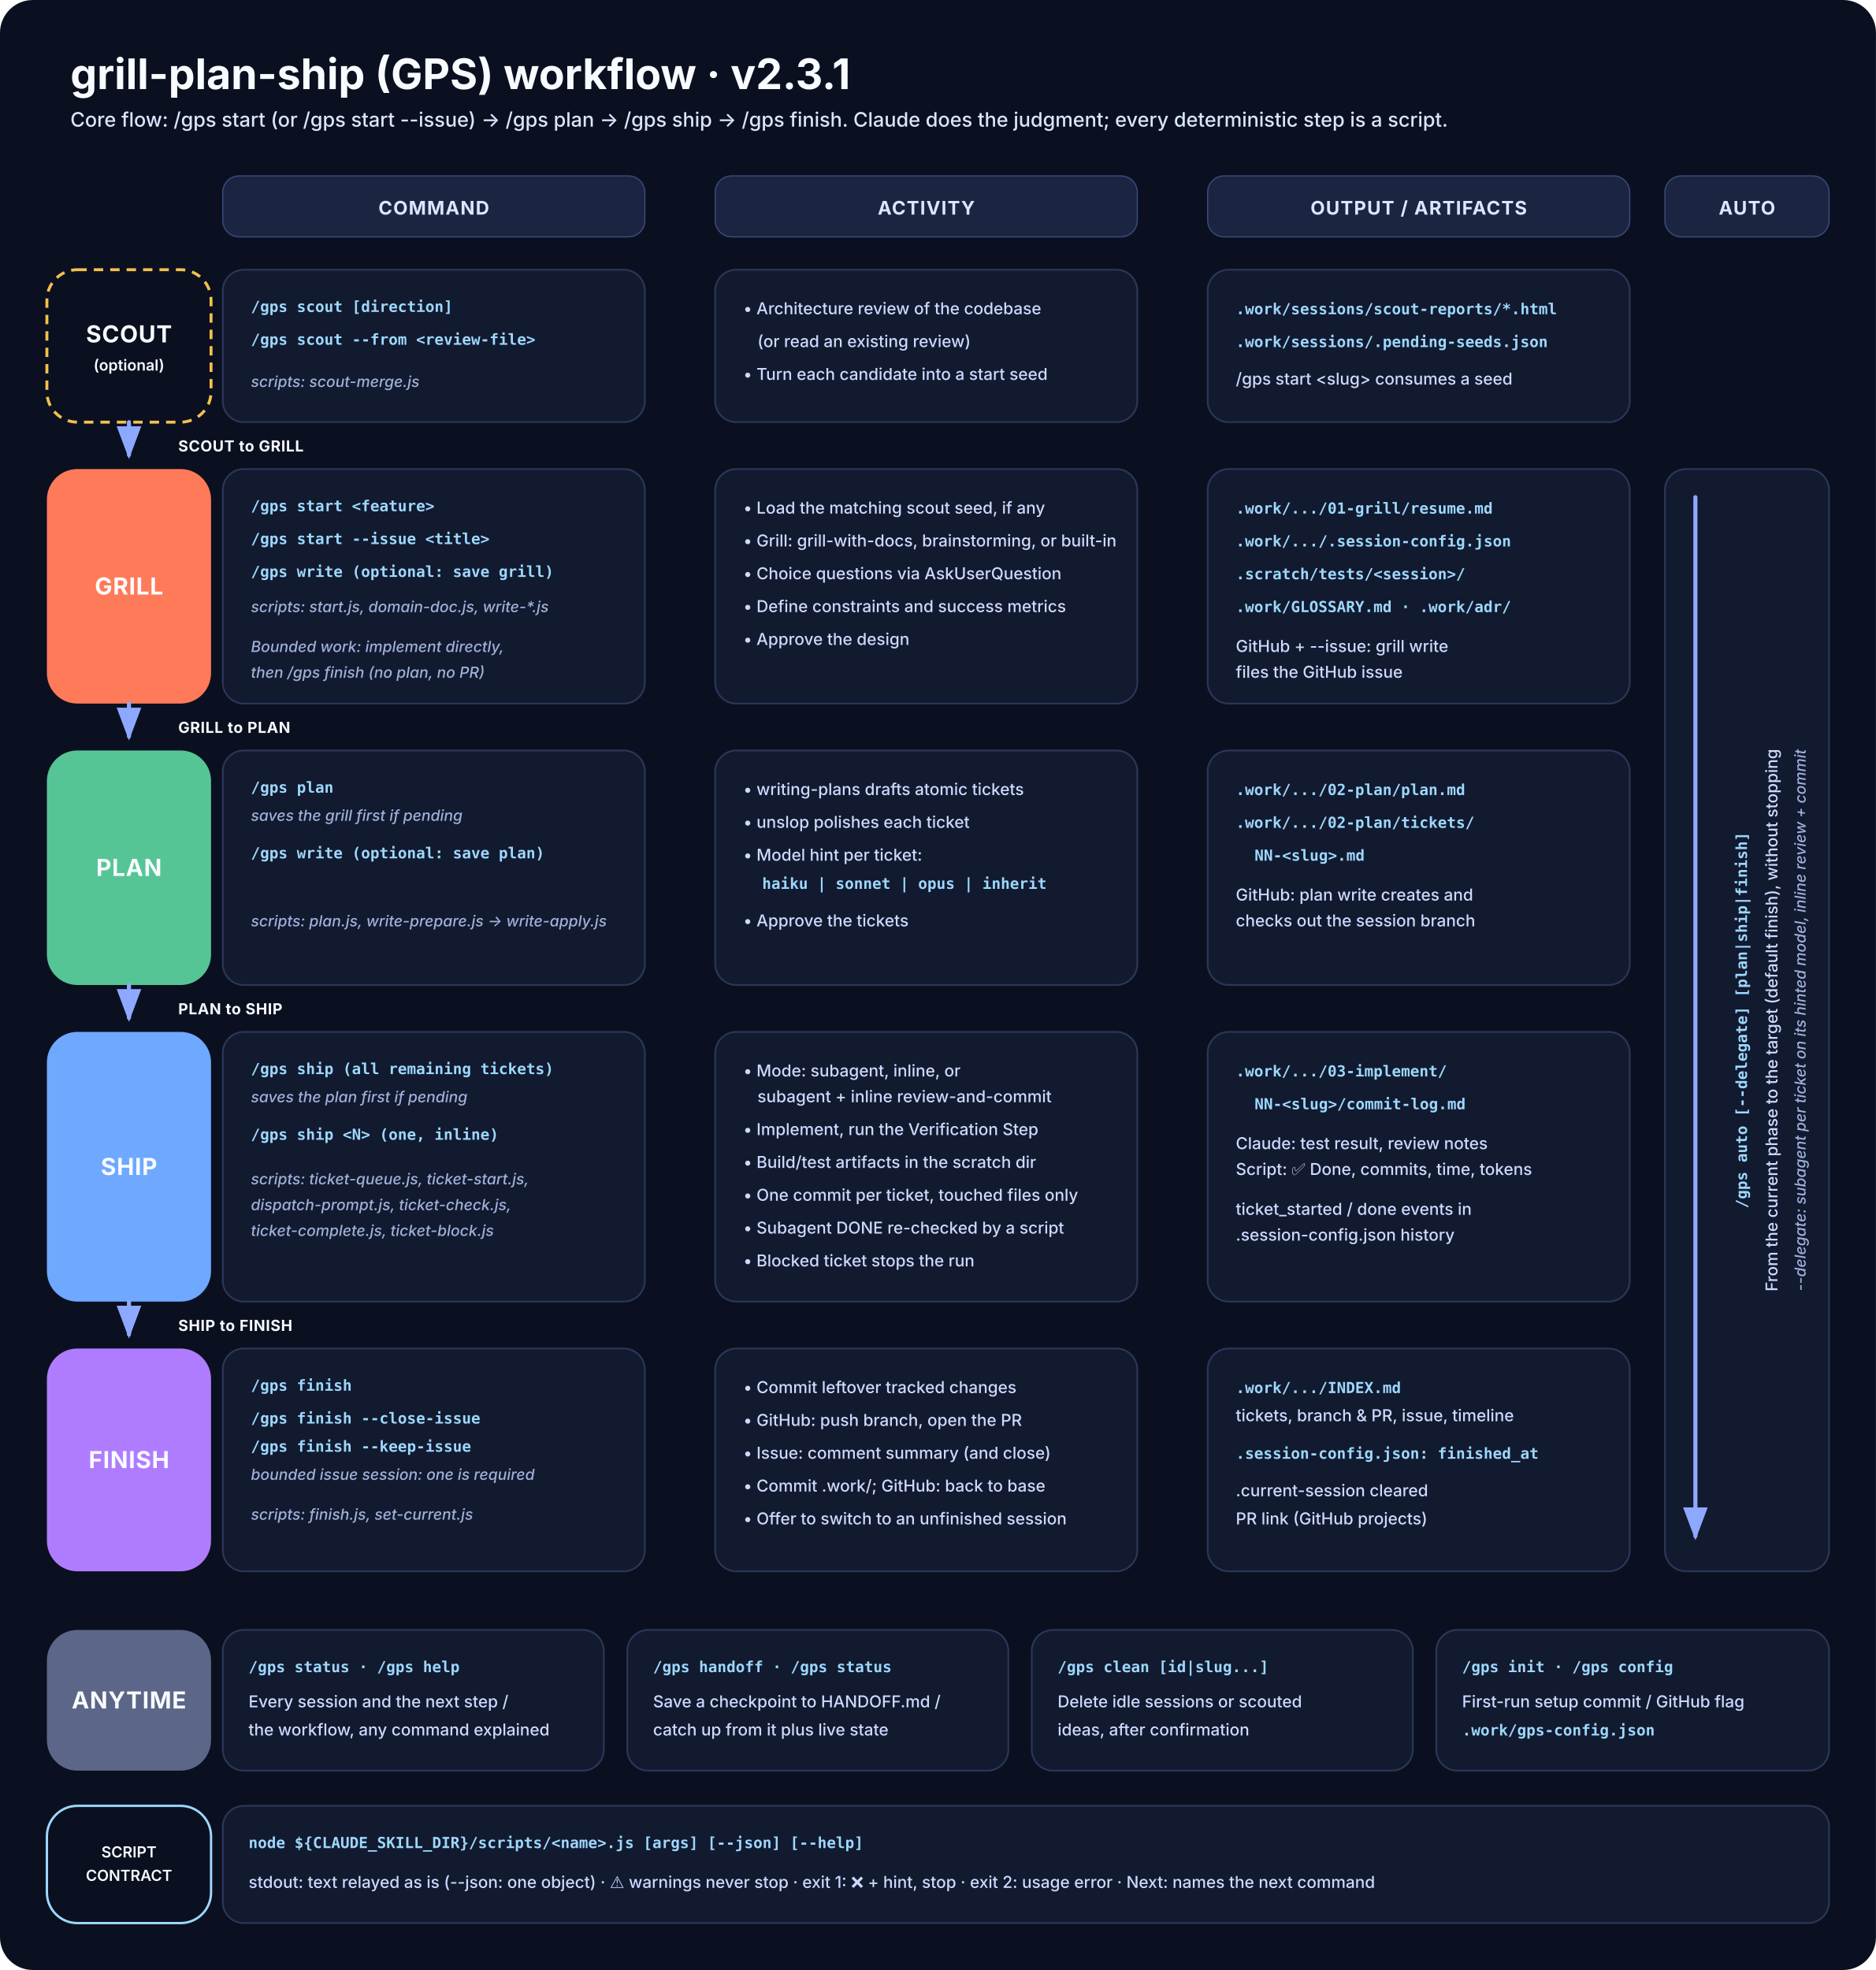
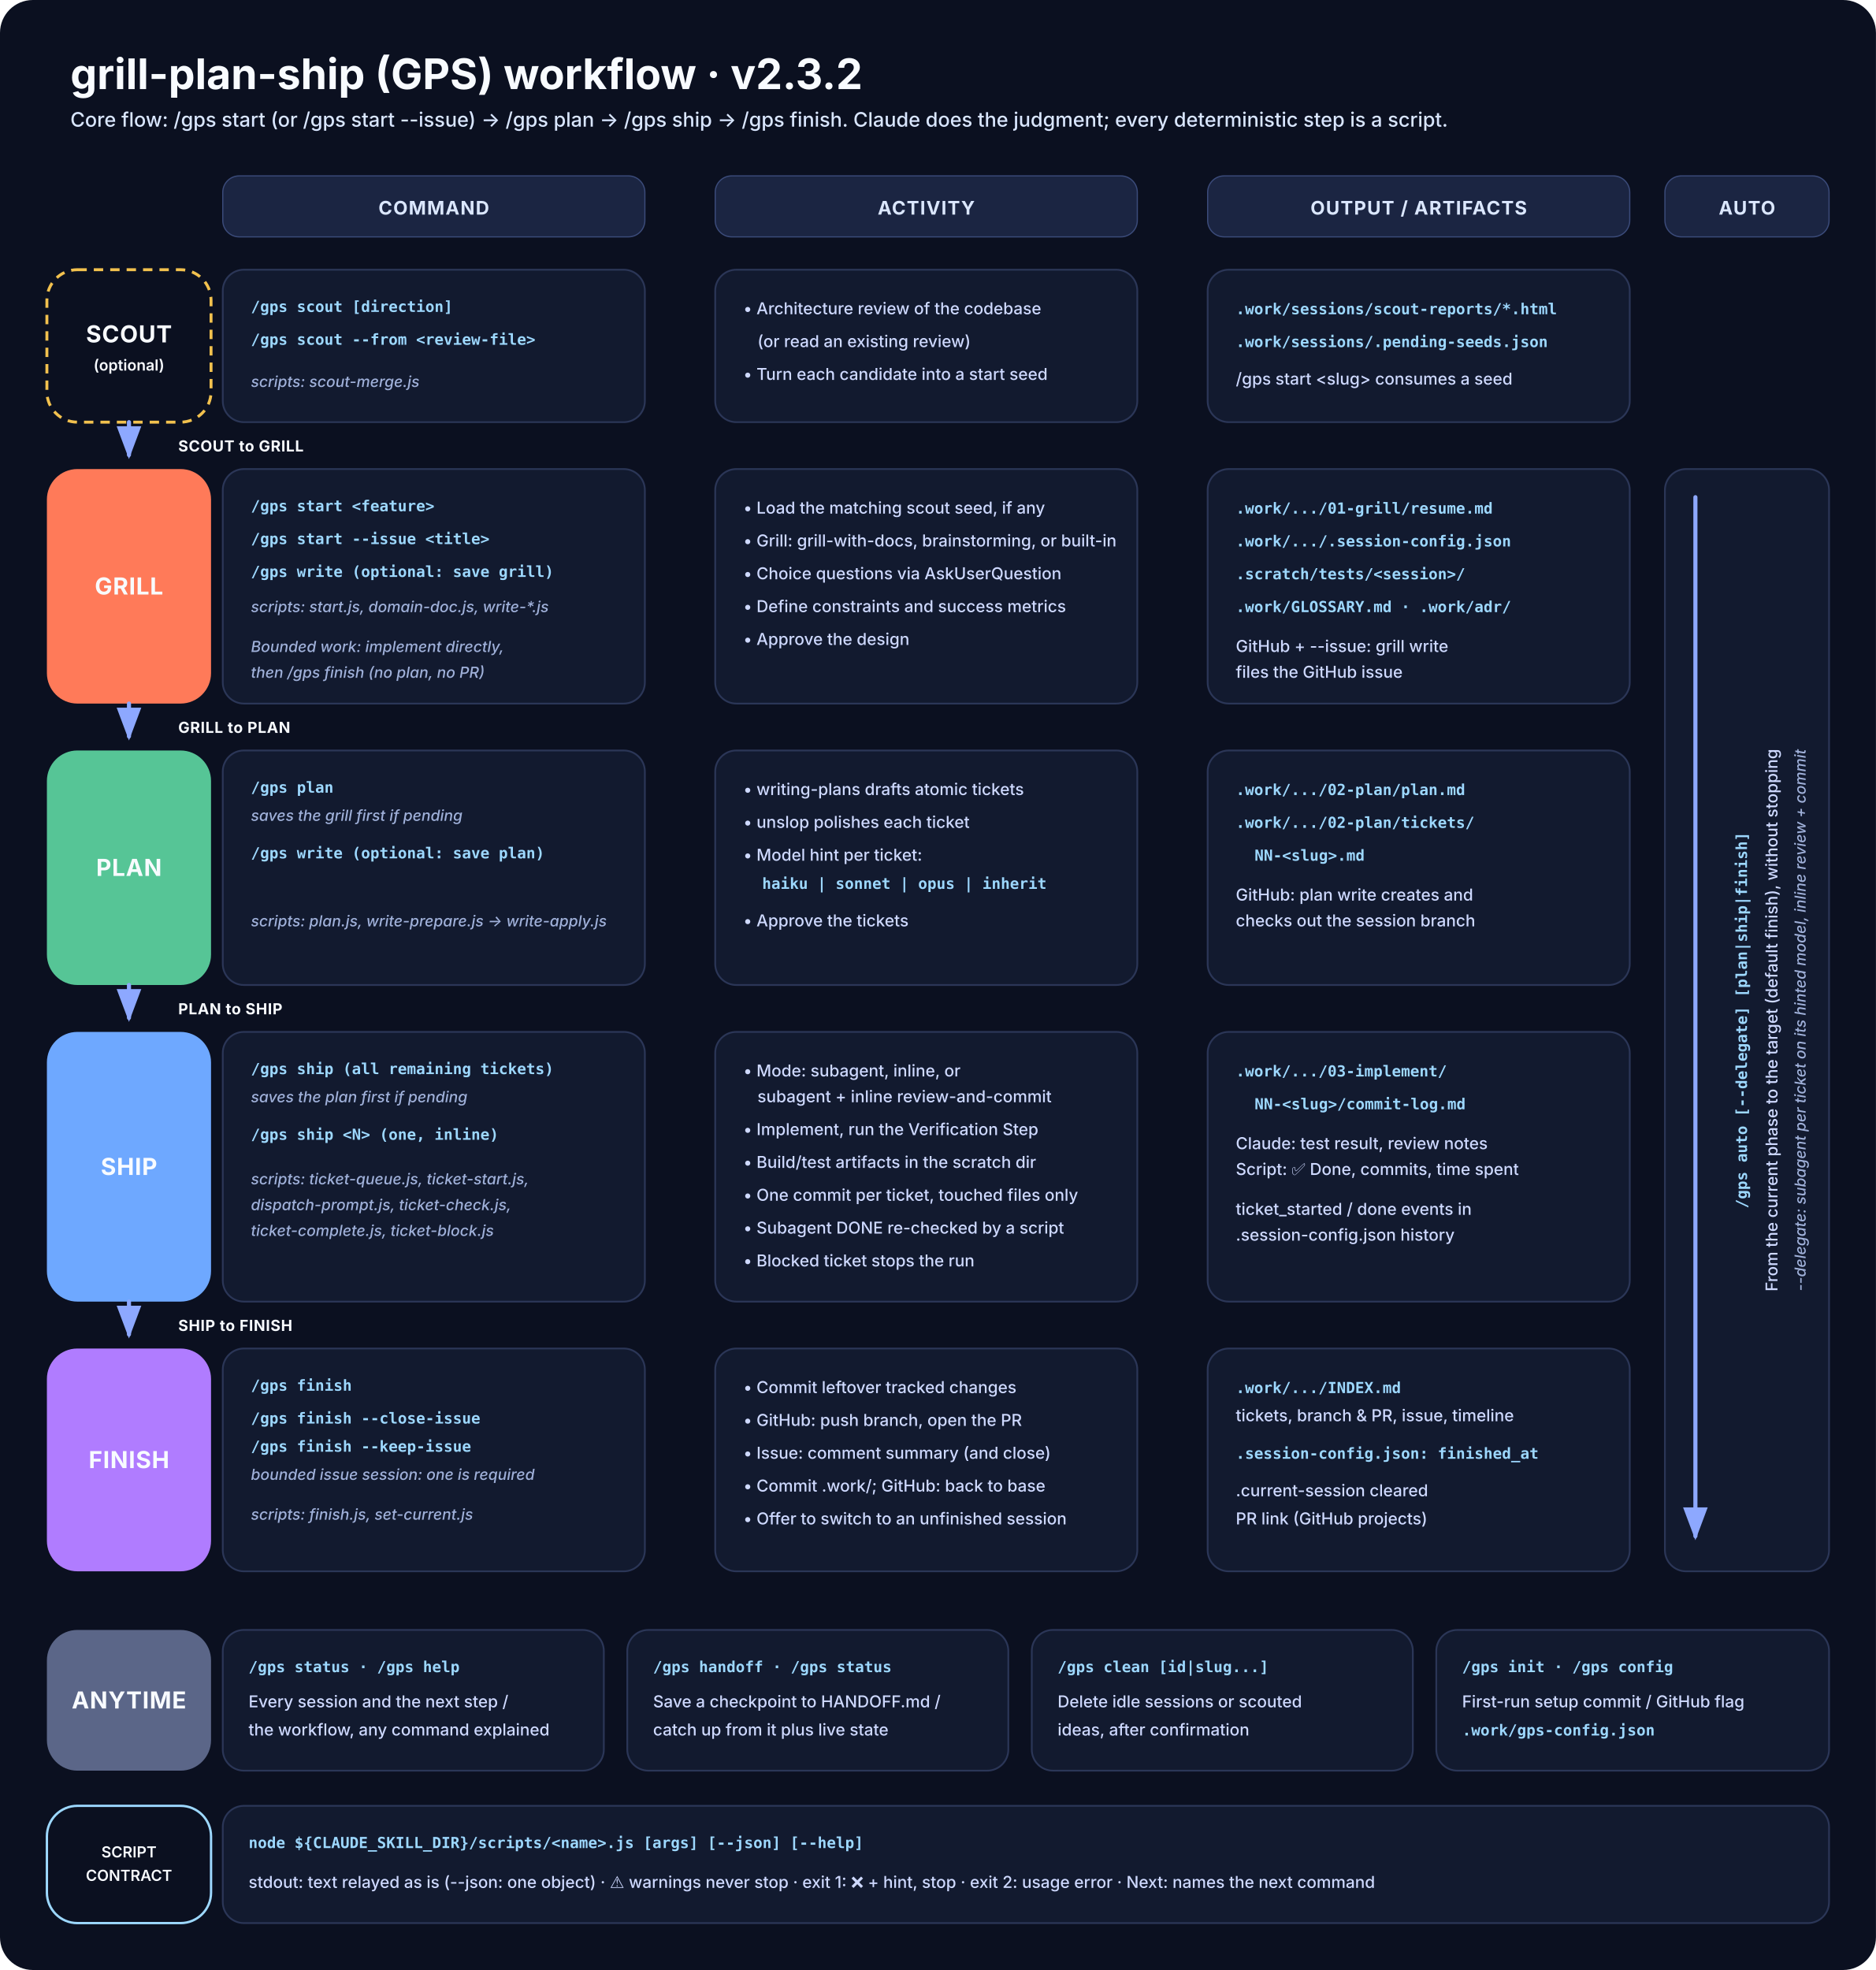
<svg xmlns="http://www.w3.org/2000/svg" viewBox="0 0 1600 1680" role="img" aria-labelledby="svg-title svg-desc" focusable="false">
  <defs>
    <style>
      .bg { fill: #0b1020; }
      .panel { fill: #121a2f; stroke: #2b3657; stroke-width: 1.5; }
      .header { fill: #1b2542; stroke: #3b4b7a; stroke-width: 1; }
      .phase { font: 700 20px "Inter", "Segoe UI", Arial, sans-serif; fill: #f8fbff; letter-spacing: 0.5px; }
      .phaseSmall { font: 600 13px "Inter", "Segoe UI", Arial, sans-serif; fill: #f8fbff; }
      .h1 { font: 700 36px "Inter", "Segoe UI", Arial, sans-serif; fill: #f8fbff; }
      .sub { font: 500 17px "Inter", "Segoe UI", Arial, sans-serif; fill: #d9e6ff; }
      .colTitle { font: 700 16px "Inter", "Segoe UI", Arial, sans-serif; fill: #dbe7ff; letter-spacing: 0.8px; }
      .text { font: 500 14px "Inter", "Segoe UI", Arial, sans-serif; fill: #ced9ff; }
      .note { font: italic 500 13px "Inter", "Segoe UI", Arial, sans-serif; fill: #9fb0d9; }
      .transition { font: 700 13px "Inter", "Segoe UI", Arial, sans-serif; fill: #f8fbff; letter-spacing: 0.4px; }
      .mono { font: 600 13px "JetBrains Mono", "Consolas", monospace; fill: #9dd8ff; }
      .arrow { stroke: #8da8ff; stroke-width: 3.5; fill: none; stroke-linecap: round; stroke-linejoin: round; }
      .dashed { stroke-dasharray: 8 6; }
    </style>
    <marker id="arrowhead" markerWidth="10" markerHeight="10" refX="7" refY="3" orient="auto">
      <path d="M0,0 L0,6 L8,3 z" fill="#8da8ff" />
    </marker>
  </defs>
  <rect class="bg" x="0" y="0" width="1600" height="1680" rx="28" />
-   <text class="h1" x="60" y="76">grill-plan-ship (GPS) workflow · v2.3.1</text>
+   <text class="h1" x="60" y="76">grill-plan-ship (GPS) workflow · v2.3.2</text>
  <text class="sub" x="60" y="108">Core flow: /gps start (or /gps start --issue) → /gps plan → /gps ship → /gps finish. Claude does the judgment; every deterministic step is a script.</text>
  <rect class="header" x="190" y="150" width="360" height="52" rx="14" />
  <rect class="header" x="610" y="150" width="360" height="52" rx="14" />
  <rect class="header" x="1030" y="150" width="360" height="52" rx="14" />
  <rect class="header" x="1420" y="150" width="140" height="52" rx="14" />
  <text class="colTitle" x="370" y="183" text-anchor="middle">COMMAND</text>
  <text class="colTitle" x="790" y="183" text-anchor="middle">ACTIVITY</text>
  <text class="colTitle" x="1210" y="183" text-anchor="middle">OUTPUT / ARTIFACTS</text>
  <text class="colTitle" x="1490" y="183" text-anchor="middle">AUTO</text>
  <g id="phase-scout">
    <rect x="40" y="230" width="140" height="130" rx="26" fill="none" stroke="#f2c14e" stroke-width="2.5" class="dashed" />
    <text class="phase" x="110" y="292" text-anchor="middle">SCOUT</text>
    <text class="phaseSmall" x="110" y="316" text-anchor="middle">(optional)</text>
    <rect class="panel" x="190" y="230" width="360" height="130" rx="18" />
    <text class="mono" x="214" y="266">/gps scout [direction]</text>
    <text class="mono" x="214" y="294">/gps scout --from &lt;review-file&gt;</text>
    <text class="note" x="214" y="330">scripts: scout-merge.js</text>
    <rect class="panel" x="610" y="230" width="360" height="130" rx="18" />
    <text class="text" x="634" y="268">• Architecture review of the codebase</text>
    <text class="text" x="646" y="296">(or read an existing review)</text>
    <text class="text" x="634" y="324">• Turn each candidate into a start seed</text>
    <rect class="panel" x="1030" y="230" width="360" height="130" rx="18" />
    <text class="mono" x="1054" y="268">.work/sessions/scout-reports/*.html</text>
    <text class="mono" x="1054" y="296">.work/sessions/.pending-seeds.json</text>
    <text class="text" x="1054" y="328">/gps start &lt;slug&gt; consumes a seed</text>
  </g>
  <g id="phase-grill">
    <rect x="40" y="400" width="140" height="200" rx="26" fill="#ff7a59" />
    <text class="phase" x="110" y="507" text-anchor="middle">GRILL</text>
    <rect class="panel" x="190" y="400" width="360" height="200" rx="18" />
    <text class="mono" x="214" y="436">/gps start &lt;feature&gt;</text>
    <text class="mono" x="214" y="464">/gps start --issue &lt;title&gt;</text>
    <text class="mono" x="214" y="492">/gps write  (optional: save grill)</text>
    <text class="note" x="214" y="522">scripts: start.js, domain-doc.js, write-*.js</text>
    <text class="note" x="214" y="556">Bounded work: implement directly,</text>
    <text class="note" x="214" y="578">then /gps finish (no plan, no PR)</text>
    <rect class="panel" x="610" y="400" width="360" height="200" rx="18" />
    <text class="text" x="634" y="438">• Load the matching scout seed, if any</text>
    <text class="text" x="634" y="466">• Grill: grill-with-docs, brainstorming, or built-in</text>
    <text class="text" x="634" y="494">• Choice questions via AskUserQuestion</text>
    <text class="text" x="634" y="522">• Define constraints and success metrics</text>
    <text class="text" x="634" y="550">• Approve the design</text>
    <rect class="panel" x="1030" y="400" width="360" height="200" rx="18" />
    <text class="mono" x="1054" y="438">.work/.../01-grill/resume.md</text>
    <text class="mono" x="1054" y="466">.work/.../.session-config.json</text>
    <text class="mono" x="1054" y="494">.scratch/tests/&lt;session&gt;/</text>
    <text class="mono" x="1054" y="522">.work/GLOSSARY.md · .work/adr/</text>
    <text class="text" x="1054" y="556">GitHub + --issue: grill write</text>
    <text class="text" x="1054" y="578">files the GitHub issue</text>
  </g>
  <g id="phase-plan">
    <rect x="40" y="640" width="140" height="200" rx="26" fill="#56c596" />
    <text class="phase" x="110" y="747" text-anchor="middle">PLAN</text>
    <rect class="panel" x="190" y="640" width="360" height="200" rx="18" />
    <text class="mono" x="214" y="676">/gps plan</text>
    <text class="note" x="214" y="700">saves the grill first if pending</text>
    <text class="mono" x="214" y="732">/gps write  (optional: save plan)</text>
    <text class="note" x="214" y="790">scripts: plan.js, write-prepare.js → write-apply.js</text>
    <rect class="panel" x="610" y="640" width="360" height="200" rx="18" />
    <text class="text" x="634" y="678">• writing-plans drafts atomic tickets</text>
    <text class="text" x="634" y="706">• unslop polishes each ticket</text>
    <text class="text" x="634" y="734">• Model hint per ticket:</text>
    <text class="mono" x="650" y="758">haiku | sonnet | opus | inherit</text>
    <text class="text" x="634" y="790">• Approve the tickets</text>
    <rect class="panel" x="1030" y="640" width="360" height="200" rx="18" />
    <text class="mono" x="1054" y="678">.work/.../02-plan/plan.md</text>
    <text class="mono" x="1054" y="706">.work/.../02-plan/tickets/</text>
    <text class="mono" x="1070" y="734">NN-&lt;slug&gt;.md</text>
    <text class="text" x="1054" y="768">GitHub: plan write creates and</text>
    <text class="text" x="1054" y="790">checks out the session branch</text>
  </g>
  <g id="phase-ship">
    <rect x="40" y="880" width="140" height="230" rx="26" fill="#6ea8ff" />
    <text class="phase" x="110" y="1002" text-anchor="middle">SHIP</text>
    <rect class="panel" x="190" y="880" width="360" height="230" rx="18" />
    <text class="mono" x="214" y="916">/gps ship  (all remaining tickets)</text>
    <text class="note" x="214" y="940">saves the plan first if pending</text>
    <text class="mono" x="214" y="972">/gps ship &lt;N&gt;  (one, inline)</text>
    <text class="note" x="214" y="1010">scripts: ticket-queue.js, ticket-start.js,</text>
    <text class="note" x="214" y="1032">dispatch-prompt.js, ticket-check.js,</text>
    <text class="note" x="214" y="1054">ticket-complete.js, ticket-block.js</text>
    <rect class="panel" x="610" y="880" width="360" height="230" rx="18" />
    <text class="text" x="634" y="918">• Mode: subagent, inline, or</text>
    <text class="text" x="646" y="940">subagent + inline review-and-commit</text>
    <text class="text" x="634" y="968">• Implement, run the Verification Step</text>
    <text class="text" x="634" y="996">• Build/test artifacts in the scratch dir</text>
    <text class="text" x="634" y="1024">• One commit per ticket, touched files only</text>
    <text class="text" x="634" y="1052">• Subagent DONE re-checked by a script</text>
    <text class="text" x="634" y="1080">• Blocked ticket stops the run</text>
    <rect class="panel" x="1030" y="880" width="360" height="230" rx="18" />
    <text class="mono" x="1054" y="918">.work/.../03-implement/</text>
    <text class="mono" x="1070" y="946">NN-&lt;slug&gt;/commit-log.md</text>
    <text class="text" x="1054" y="980">Claude: test result, review notes</text>
-     <text class="text" x="1054" y="1002">Script: ✅ Done, commits, time, tokens</text>
+     <text class="text" x="1054" y="1002">Script: ✅ Done, commits, time spent</text>
    <text class="text" x="1054" y="1036">ticket_started / done events in</text>
    <text class="text" x="1054" y="1058">.session-config.json history</text>
  </g>
  <g id="phase-finish">
    <rect x="40" y="1150" width="140" height="190" rx="26" fill="#b07cff" />
    <text class="phase" x="110" y="1252" text-anchor="middle">FINISH</text>
    <rect class="panel" x="190" y="1150" width="360" height="190" rx="18" />
    <text class="mono" x="214" y="1186">/gps finish</text>
    <text class="mono" x="214" y="1214">/gps finish --close-issue</text>
    <text class="mono" x="214" y="1238">/gps finish --keep-issue</text>
    <text class="note" x="214" y="1262">bounded issue session: one is required</text>
    <text class="note" x="214" y="1296">scripts: finish.js, set-current.js</text>
    <rect class="panel" x="610" y="1150" width="360" height="190" rx="18" />
    <text class="text" x="634" y="1188">• Commit leftover tracked changes</text>
    <text class="text" x="634" y="1216">• GitHub: push branch, open the PR</text>
    <text class="text" x="634" y="1244">• Issue: comment summary (and close)</text>
    <text class="text" x="634" y="1272">• Commit .work/; GitHub: back to base</text>
    <text class="text" x="634" y="1300">• Offer to switch to an unfinished session</text>
    <rect class="panel" x="1030" y="1150" width="360" height="190" rx="18" />
    <text class="mono" x="1054" y="1188">.work/.../INDEX.md</text>
    <text class="text" x="1054" y="1212">tickets, branch &amp; PR, issue, timeline</text>
    <text class="mono" x="1054" y="1244">.session-config.json: finished_at</text>
    <text class="text" x="1054" y="1276">.current-session cleared</text>
    <text class="text" x="1054" y="1300">PR link (GitHub projects)</text>
  </g>
  <g id="lane-auto">
    <rect class="panel" x="1420" y="400" width="140" height="940" rx="18" />
    <path class="arrow" marker-end="url(#arrowhead)" d="M1446,424 L1446,1310" />
    <text class="mono" transform="translate(1490,870) rotate(-90)" text-anchor="middle">/gps auto [--delegate] [plan|ship|finish]</text>
    <text class="text" transform="translate(1516,870) rotate(-90)" text-anchor="middle">From the current phase to the target (default finish), without stopping</text>
    <text class="note" transform="translate(1540,870) rotate(-90)" text-anchor="middle">--delegate: subagent per ticket on its hinted model, inline review + commit</text>
  </g>
  <path class="arrow" marker-end="url(#arrowhead)" d="M110,360 L110,388" />
  <text class="transition" x="152" y="385">SCOUT to GRILL</text>
  <path class="arrow" marker-end="url(#arrowhead)" d="M110,600 L110,628" />
  <text class="transition" x="152" y="625">GRILL to PLAN</text>
  <path class="arrow" marker-end="url(#arrowhead)" d="M110,840 L110,868" />
  <text class="transition" x="152" y="865">PLAN to SHIP</text>
  <path class="arrow" marker-end="url(#arrowhead)" d="M110,1110 L110,1138" />
  <text class="transition" x="152" y="1135">SHIP to FINISH</text>
  <g id="band-anytime">
    <rect x="40" y="1390" width="140" height="120" rx="26" fill="#5b6688" />
    <text class="phase" x="110" y="1457" text-anchor="middle">ANYTIME</text>
    <rect class="panel" x="190" y="1390" width="325" height="120" rx="18" />
    <text class="mono" x="212" y="1426">/gps status · /gps help</text>
    <text class="text" x="212" y="1456">Every session and the next step /</text>
    <text class="text" x="212" y="1480">the workflow, any command explained</text>
    <rect class="panel" x="535" y="1390" width="325" height="120" rx="18" />
    <text class="mono" x="557" y="1426">/gps handoff · /gps status</text>
    <text class="text" x="557" y="1456">Save a checkpoint to HANDOFF.md /</text>
    <text class="text" x="557" y="1480">catch up from it plus live state</text>
    <rect class="panel" x="880" y="1390" width="325" height="120" rx="18" />
    <text class="mono" x="902" y="1426">/gps clean [id|slug...]</text>
    <text class="text" x="902" y="1456">Delete idle sessions or scouted</text>
    <text class="text" x="902" y="1480">ideas, after confirmation</text>
    <rect class="panel" x="1225" y="1390" width="335" height="120" rx="18" />
    <text class="mono" x="1247" y="1426">/gps init · /gps config</text>
    <text class="text" x="1247" y="1456">First-run setup commit / GitHub flag</text>
    <text class="mono" x="1247" y="1480">.work/gps-config.json</text>
  </g>
  <g id="band-contract">
    <rect x="40" y="1540" width="140" height="100" rx="26" fill="none" stroke="#9dd8ff" stroke-width="2" />
    <text class="phaseSmall" x="110" y="1584" text-anchor="middle">SCRIPT</text>
    <text class="phaseSmall" x="110" y="1604" text-anchor="middle">CONTRACT</text>
    <rect class="panel" x="190" y="1540" width="1370" height="100" rx="18" />
    <text class="mono" x="212" y="1576">node ${CLAUDE_SKILL_DIR}/scripts/&lt;name&gt;.js [args] [--json] [--help]</text>
    <text class="text" x="212" y="1610">stdout: text relayed as is (--json: one object) · ⚠️ warnings never stop · exit 1: ❌ + hint, stop · exit 2: usage error · Next: names the next command</text>
  </g>
</svg>
